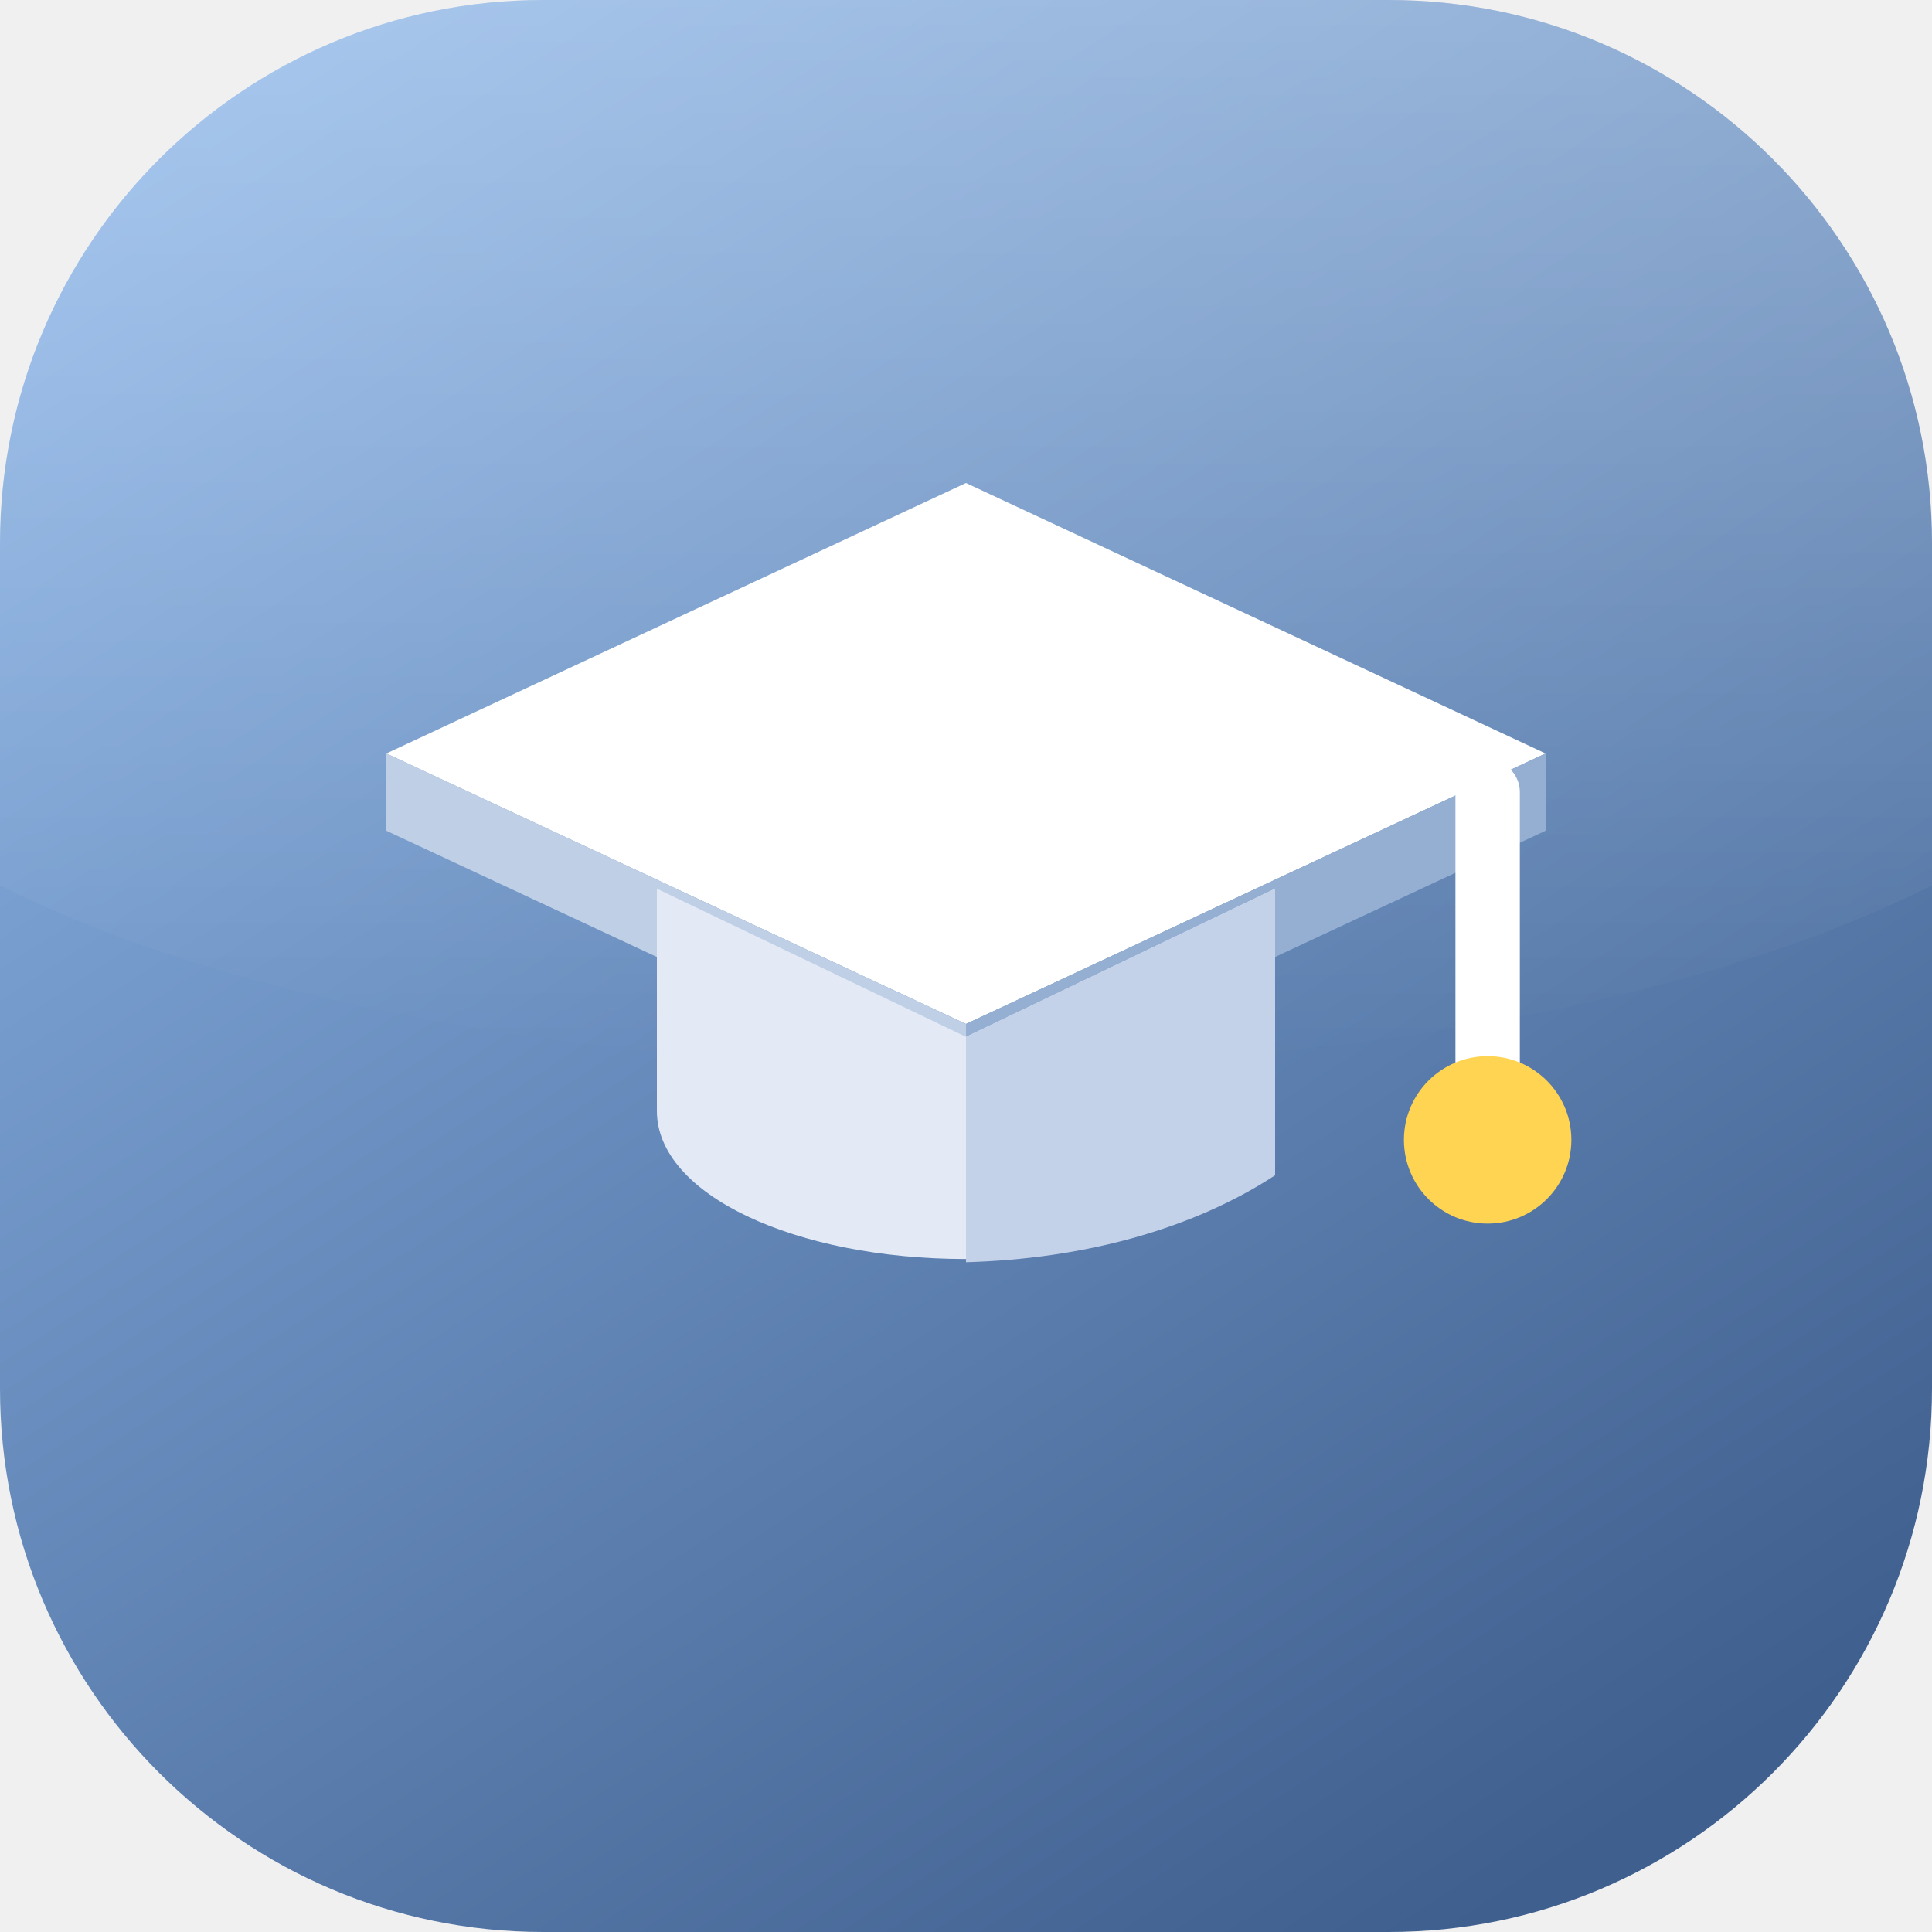
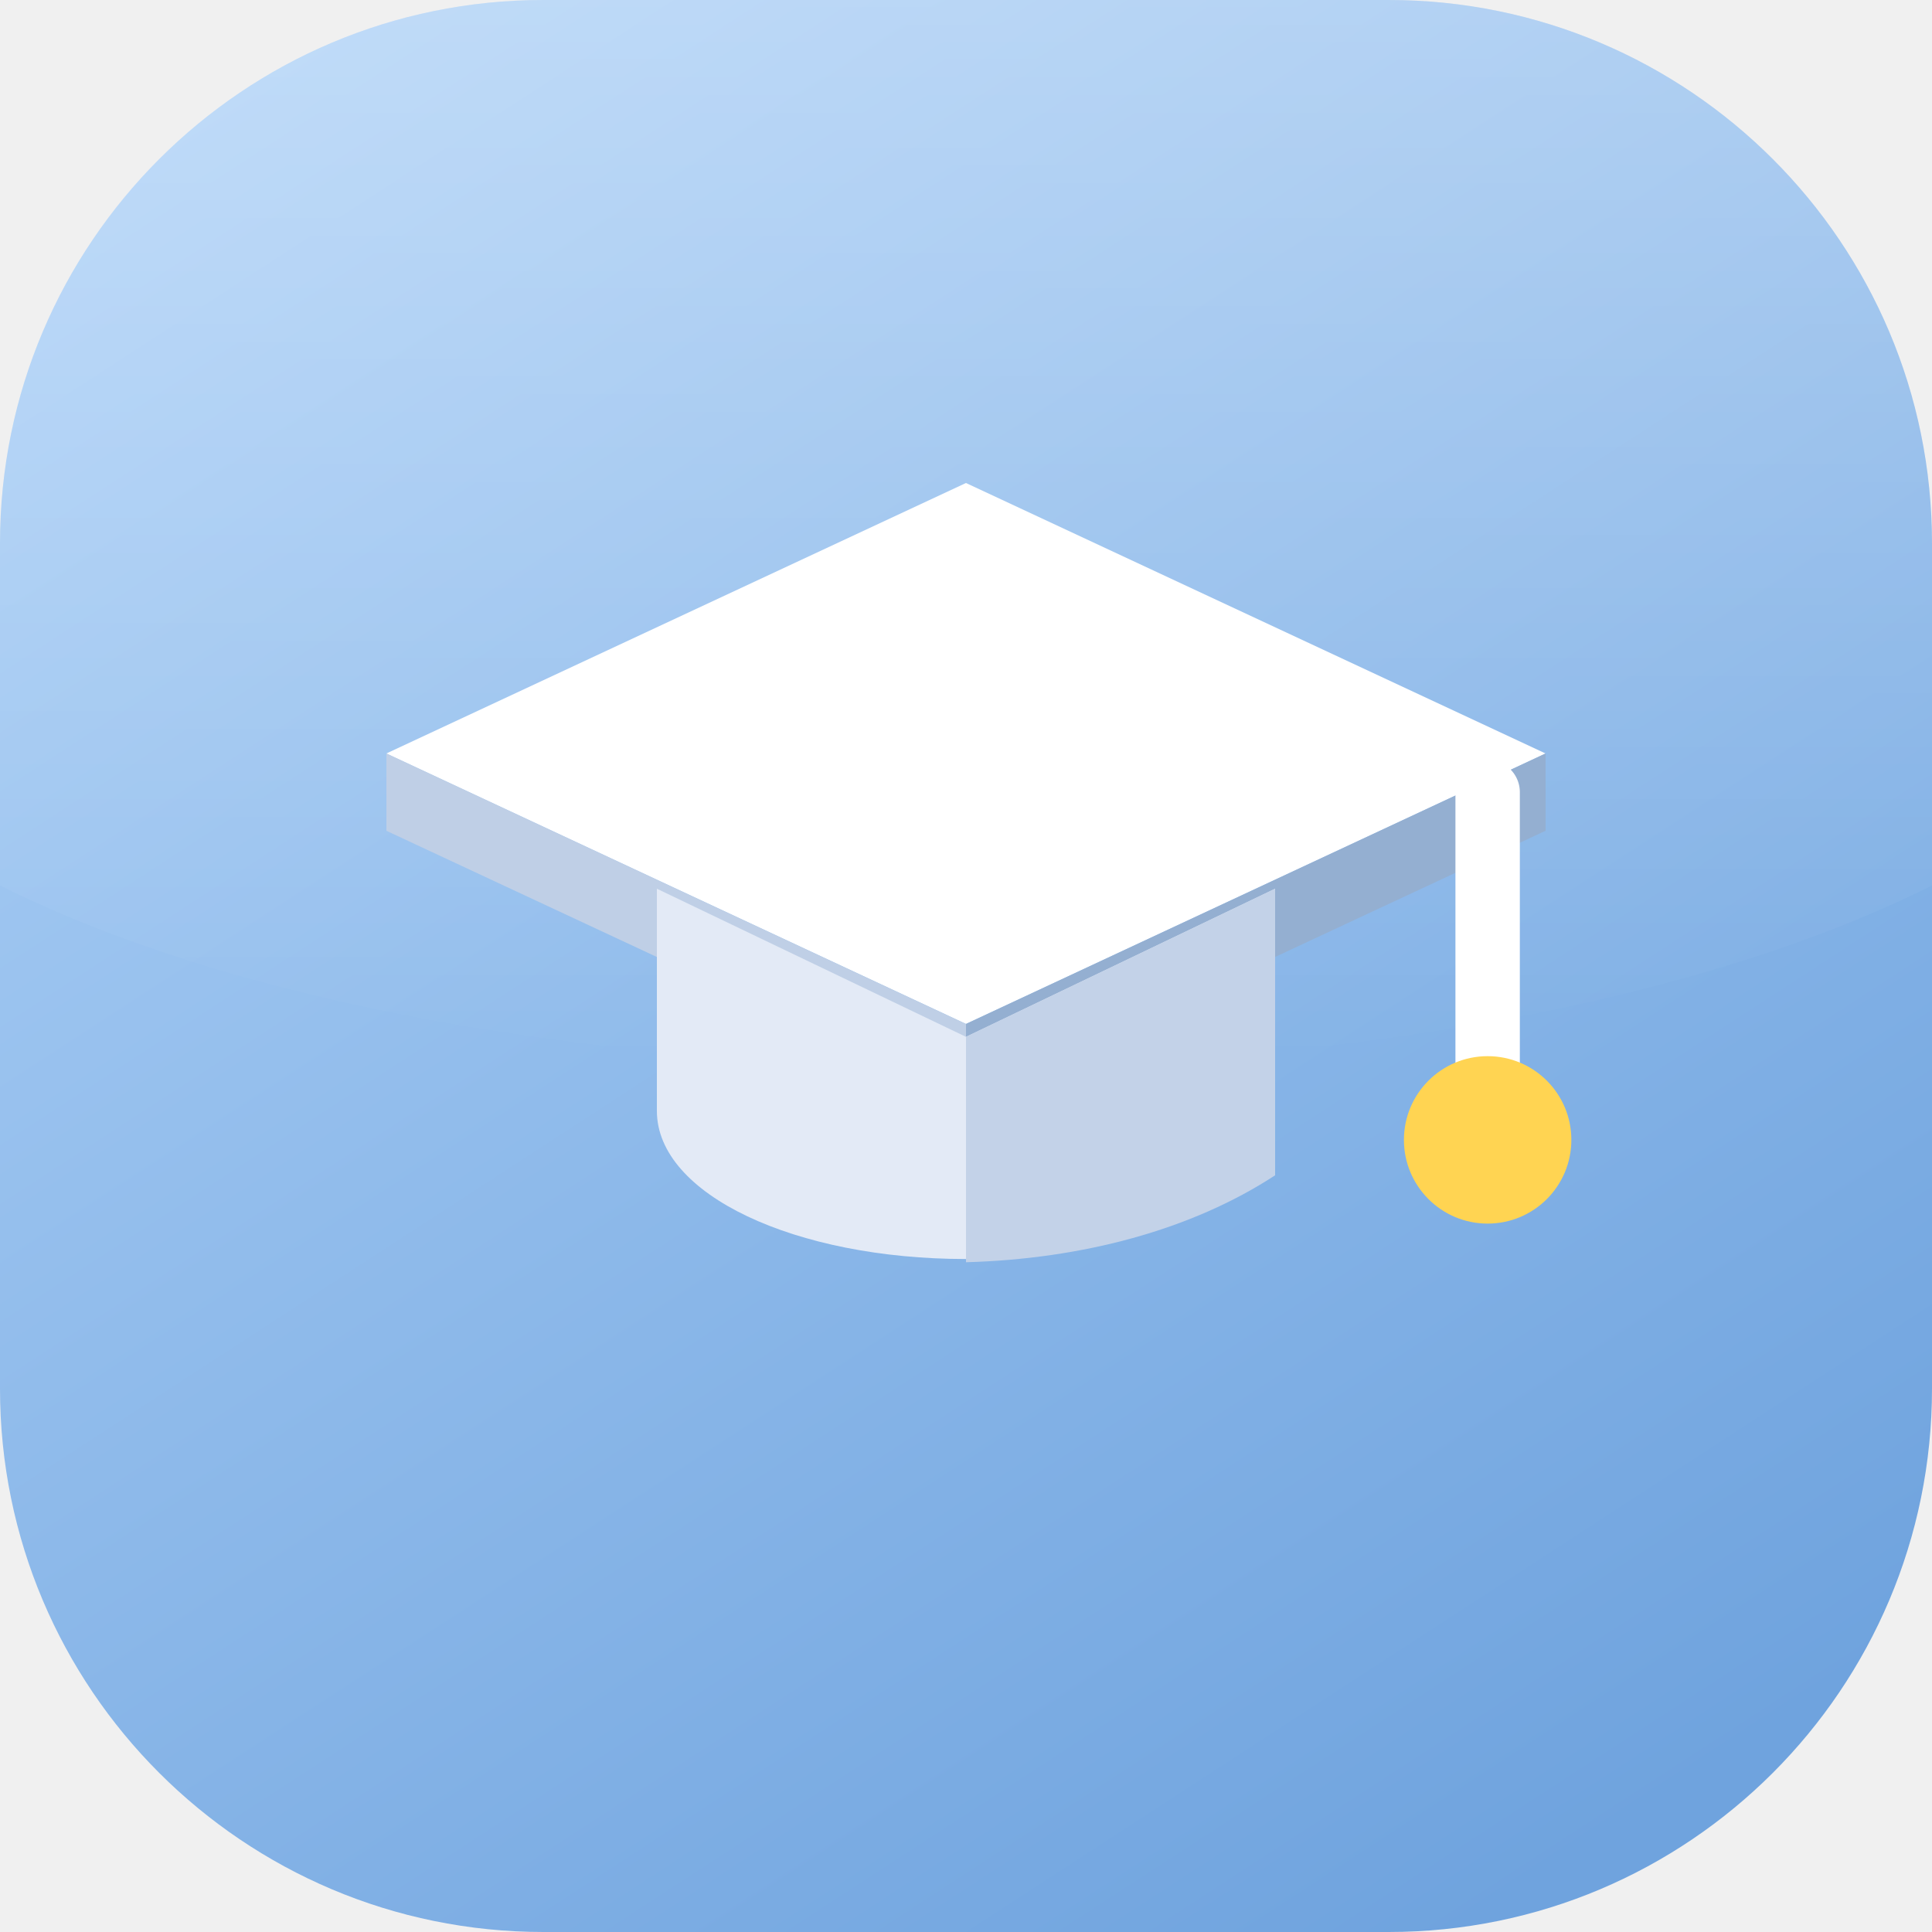
<svg xmlns="http://www.w3.org/2000/svg" viewBox="0 0 48 48" width="48" height="48">
  <defs>
    <linearGradient id="b" x1="0.1" y1="0" x2="0.75" y2="1">
-       <stop offset="0" stop-color="#8FB8EA" />
-       <stop offset="1" stop-color="#3F5F8E" />
+       <stop offset="0" stop-color="#AFD2F7" />
+       <stop offset="1" stop-color="#6FA3DE" />
    </linearGradient>
    <linearGradient id="s" x1="0" y1="0" x2="0" y2="1">
      <stop offset="0" stop-color="#FFFFFF" stop-opacity="0.24" />
      <stop offset="1" stop-color="#FFFFFF" stop-opacity="0" />
    </linearGradient>
  </defs>
  <rect width="48" height="48" rx="13.5" fill="url(#b)" />
  <path d="M0 13.5A13.5 13.5 0 0 1 13.5 0h21A13.5 13.5 0 0 1 48 13.5V22C36 28 12 28 0 22z" fill="url(#s)" />
  <g transform="translate(24 24) scale(0.8) translate(-24 -24)">
    <path d="M24 9 42 17.4 24 25.8 6 17.4z" fill="#FFFFFF" />
    <path d="M24 25.8 6 17.4v2.4L24 28.2z" fill="#BFCFE6" />
    <path d="M24 25.8 42 17.4v2.4L24 28.2z" fill="#94AFD1" />
    <path d="M14.4 21.6v6.9c0 2.6 4.3 4.6 9.6 4.6s9.6-2 9.6-4.6v-6.9L24 26.2z" fill="#E3EAF6" />
    <path d="M24 26.2v7c3.6-.1 7-1 9.6-2.7v-8.9z" fill="#C3D2E8" />
    <path d="M40.2 18.6v8.6" stroke="#FFFFFF" stroke-width="2" stroke-linecap="round" fill="none" />
    <circle cx="40.2" cy="29.4" r="2.6" fill="#FFD452" />
  </g>
</svg>
